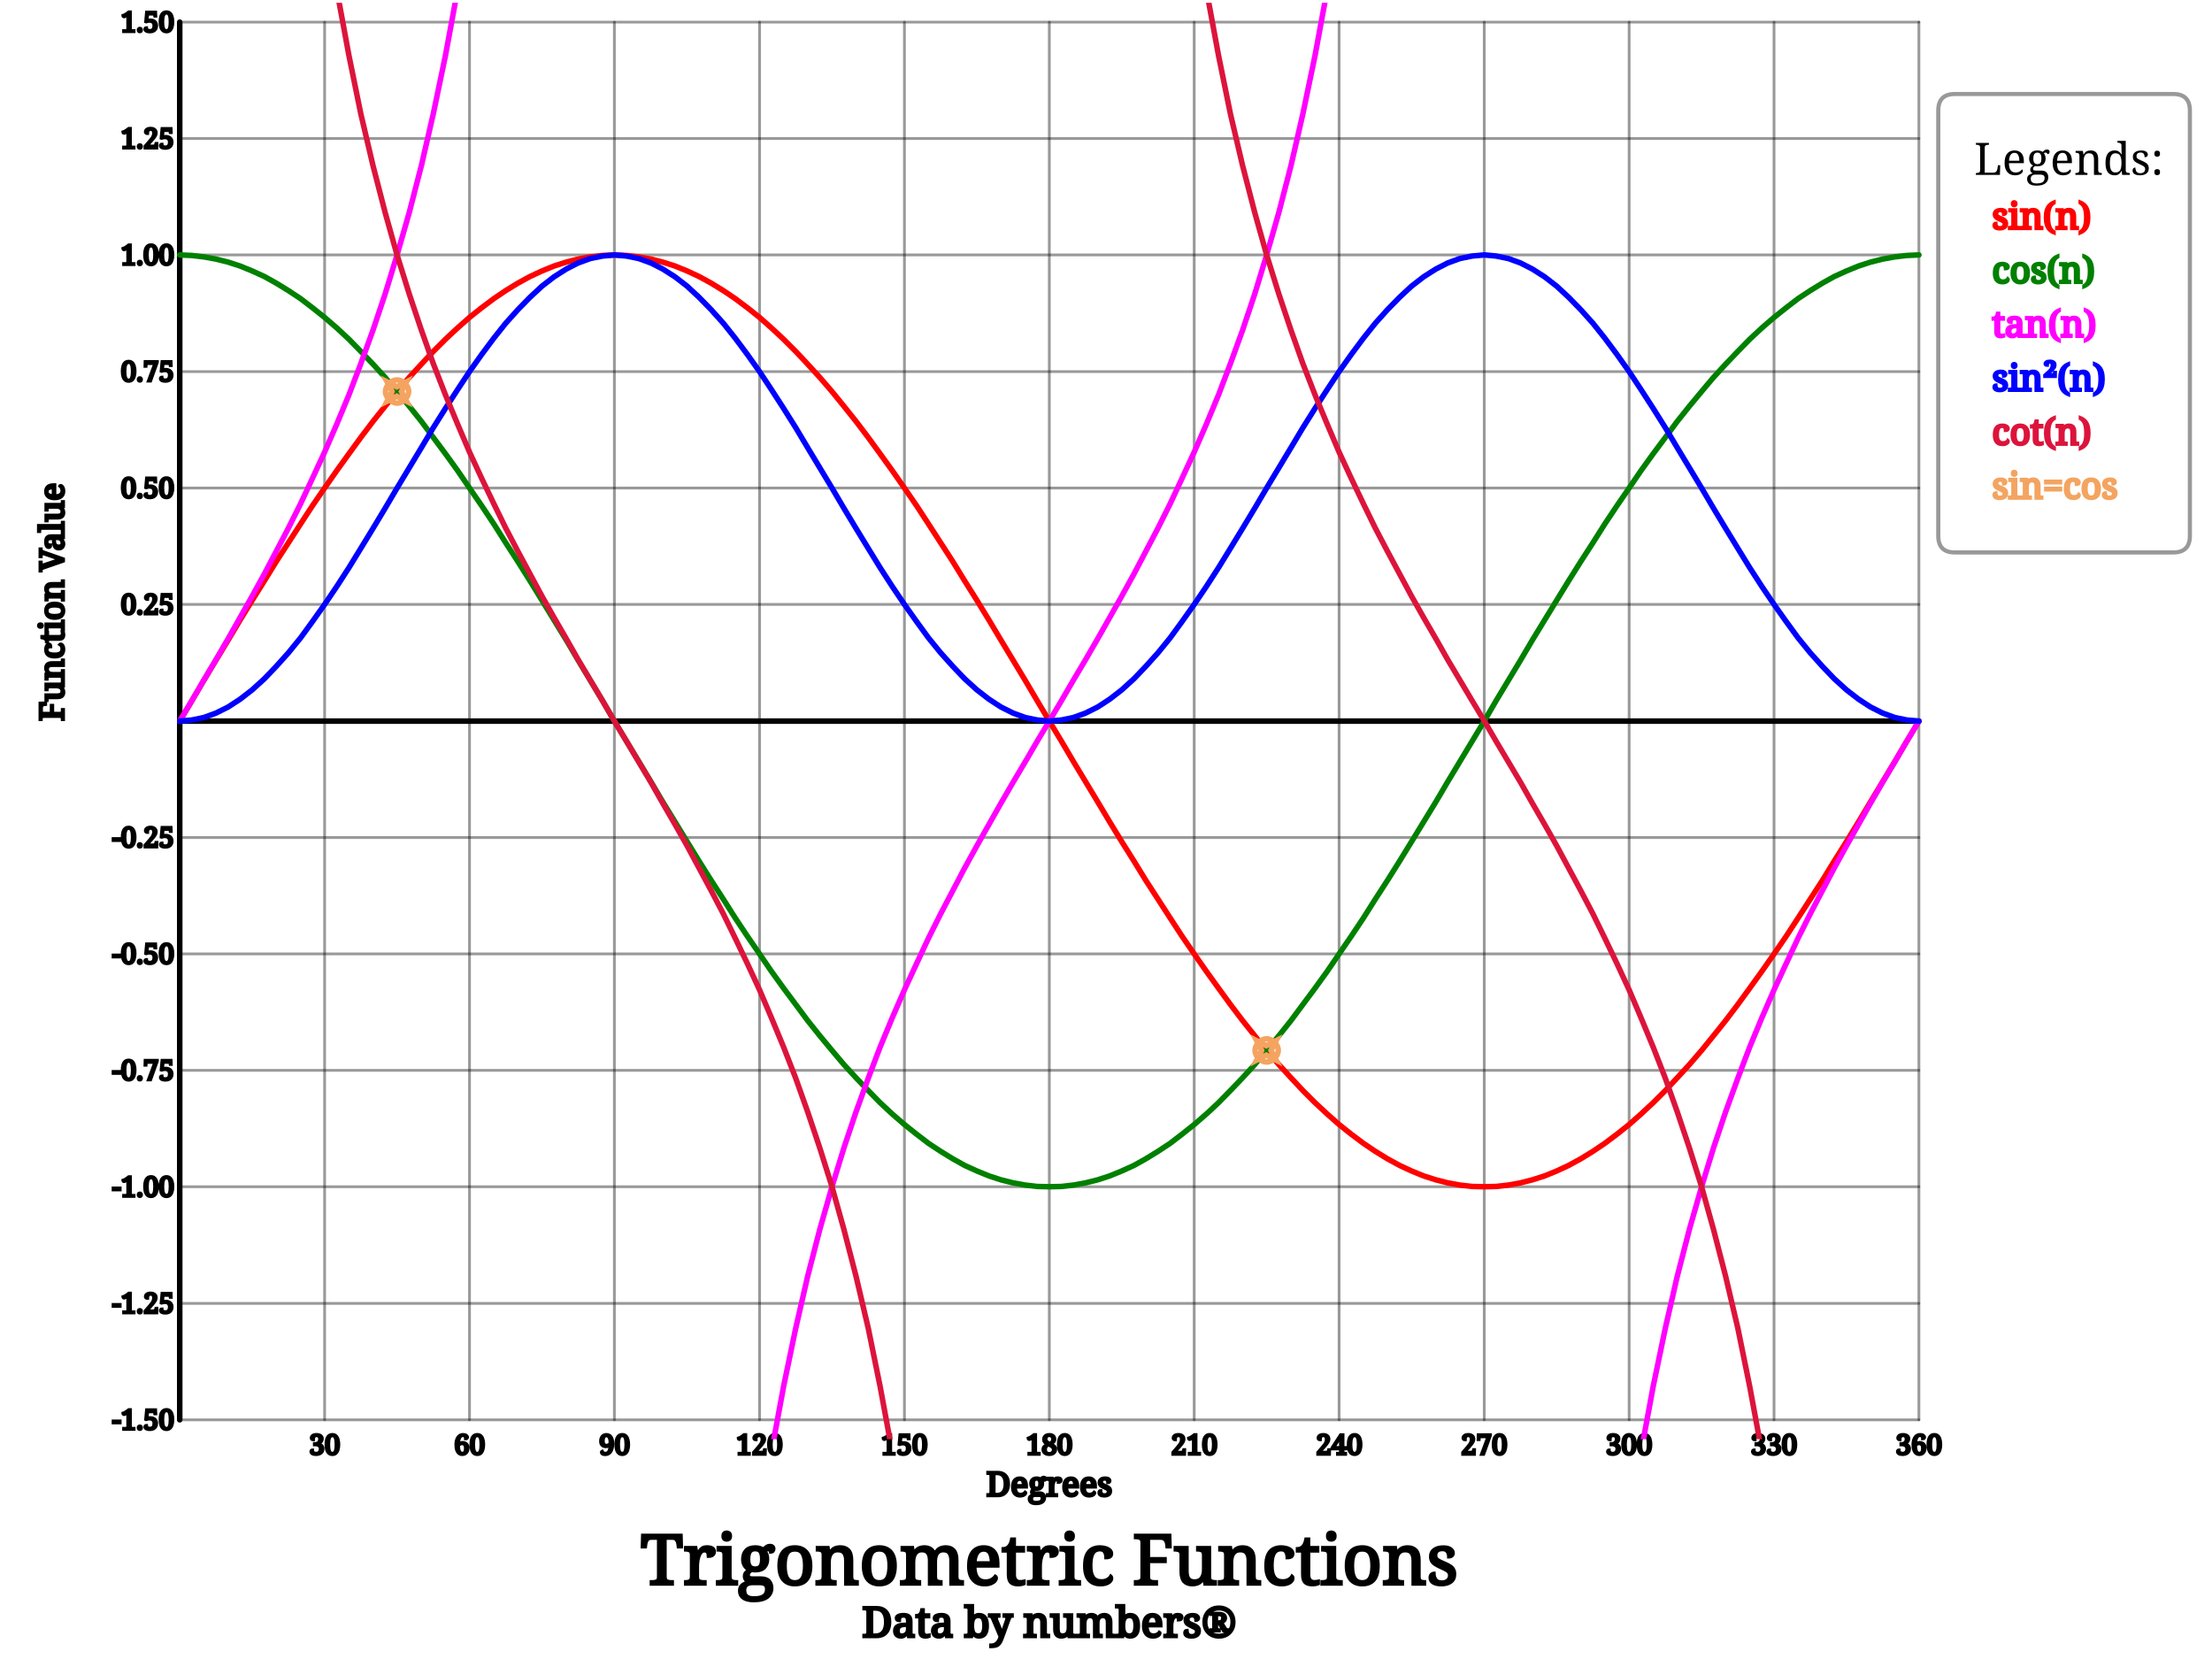
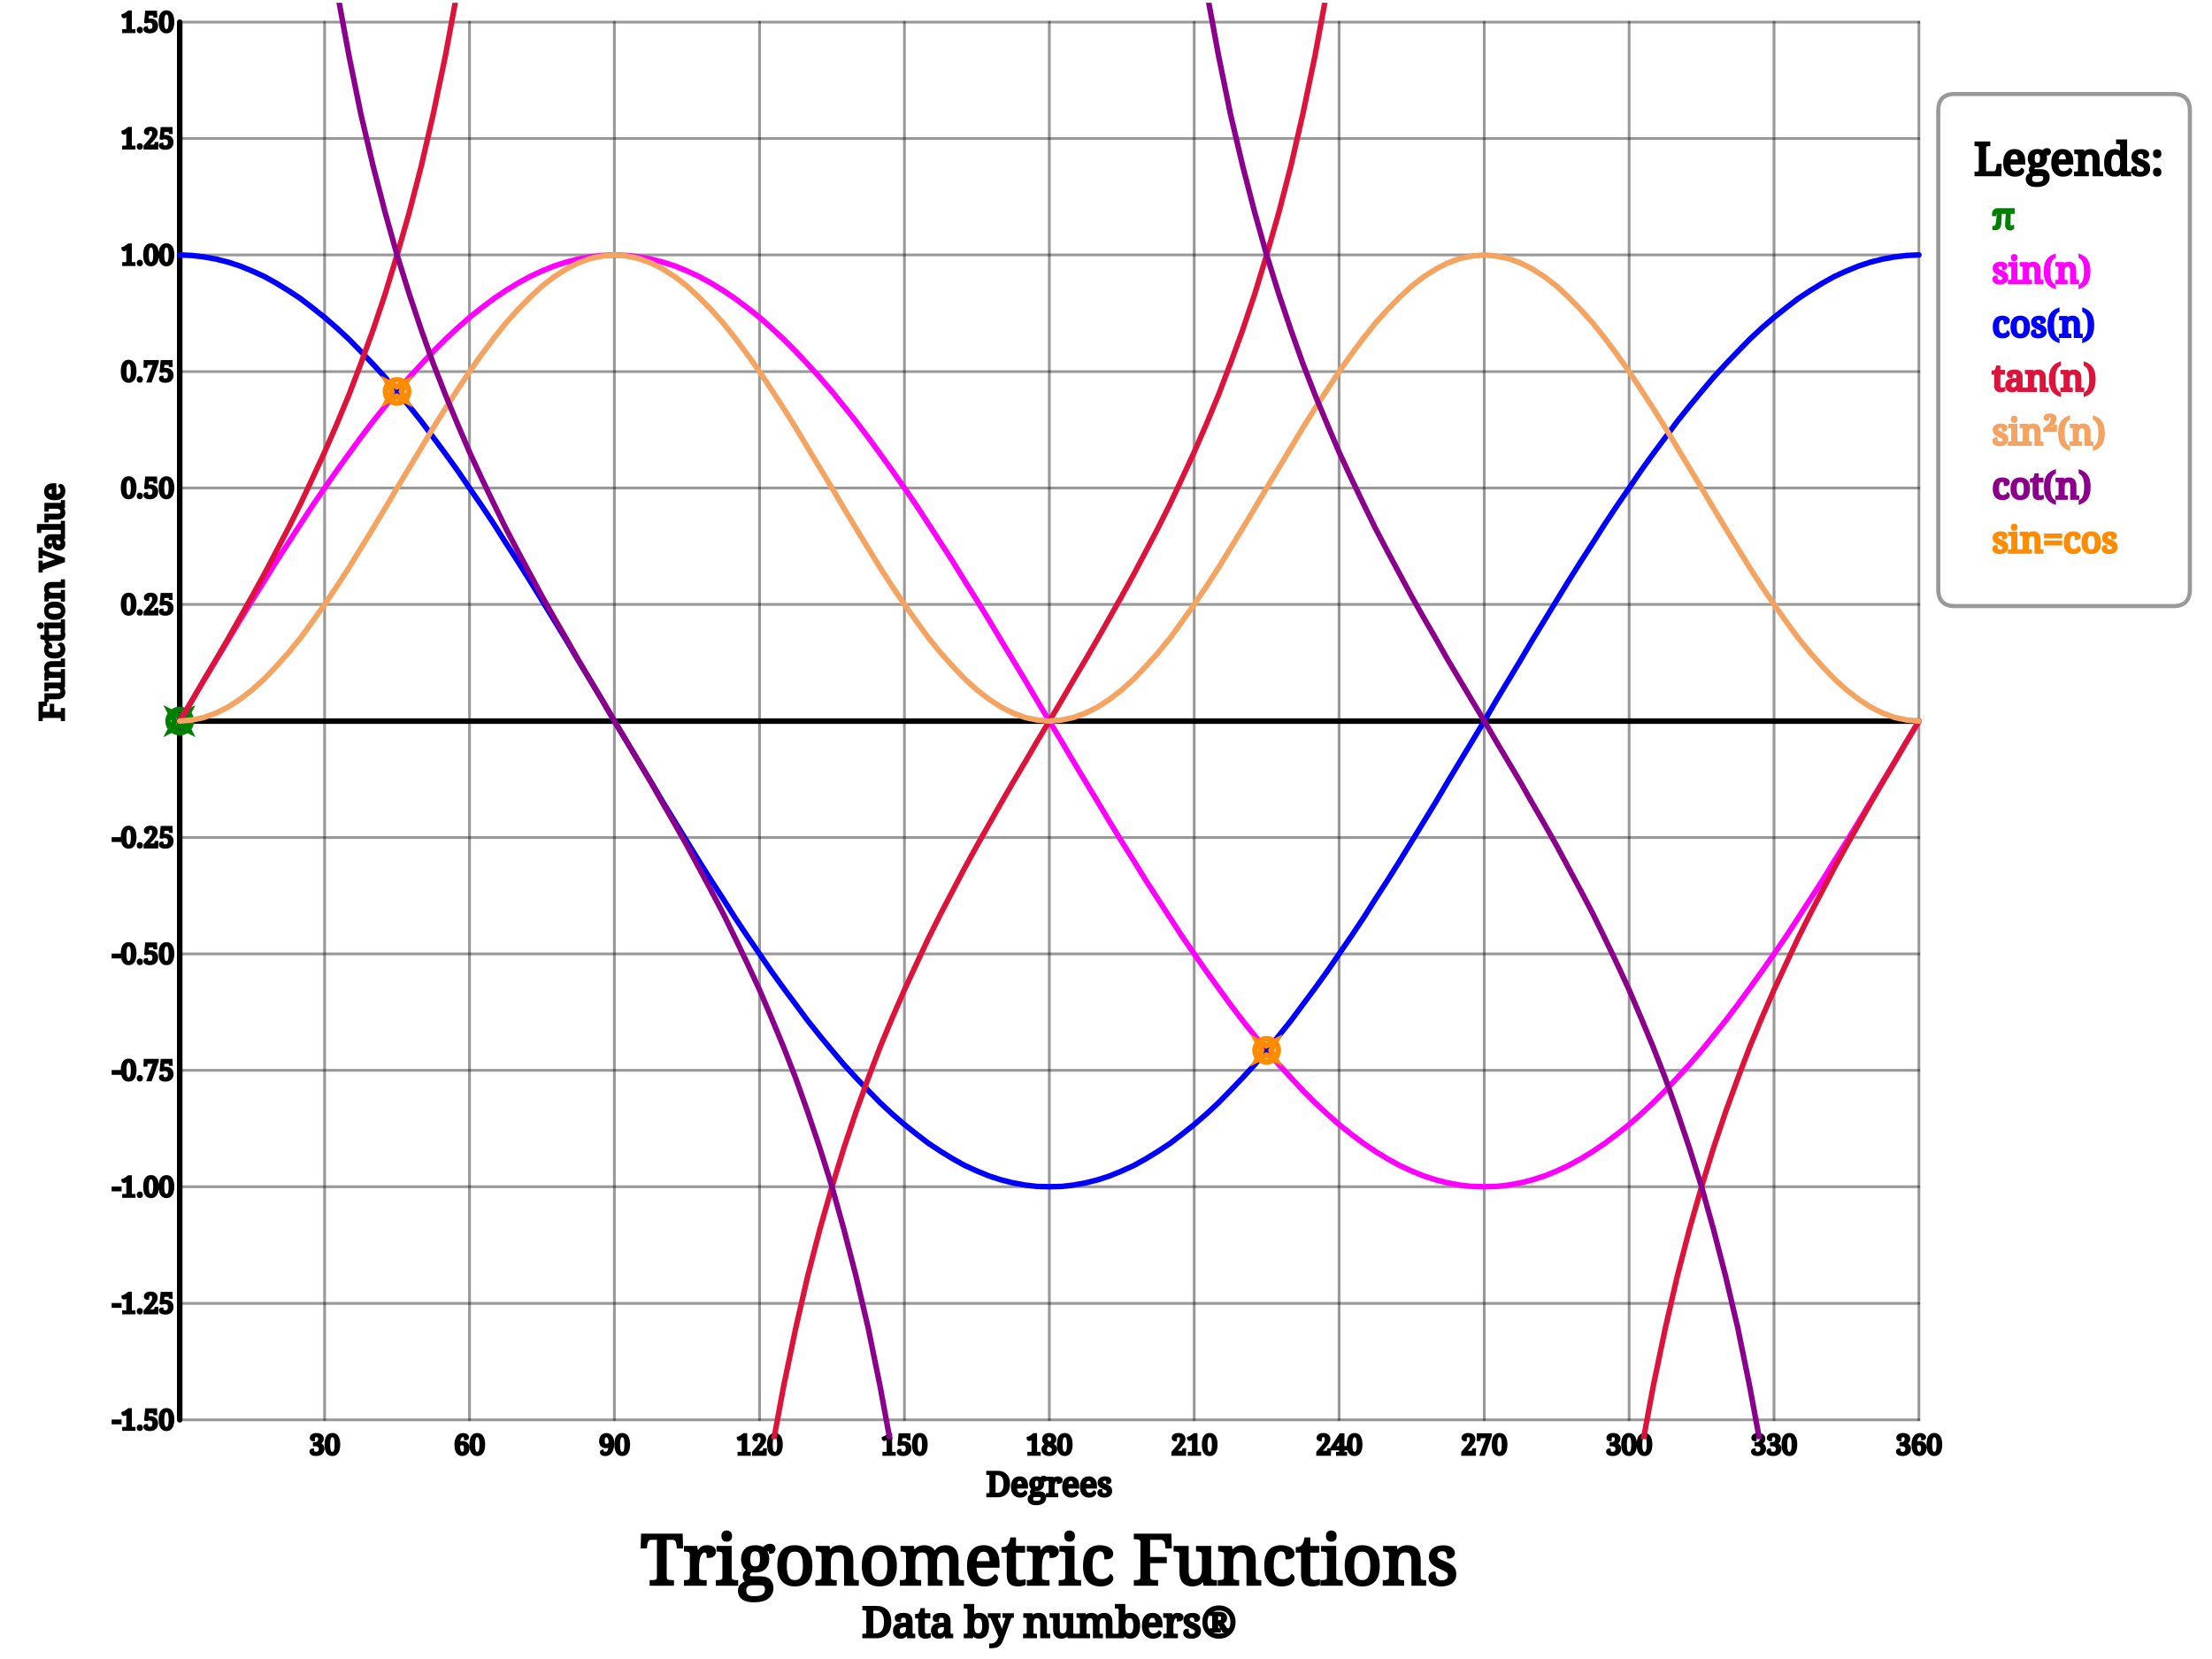
<svg xmlns="http://www.w3.org/2000/svg" id="svg-ex5" width="800" height="600">
  <defs>
    <clipPath id="plotable">
      <rect x="58.0" y="1.0" width="643.0" height="519.5" rx="0.0" />
    </clipPath>
  </defs>
  <style>
- svg#svg-ex5 { background-color: #ffedcc }
+ svg#svg-ex5 { background-color: rgba(255,237,204,1.000) }
#svg-ex5 path.lightBG { fill: rgba(220,220,220,0.667) }
#svg-ex5 path.midBG { fill: rgba(120,120,120,0.667) }
#svg-ex5 path.darkBG { fill: rgba(35,35,35,0.667) }
#svg-ex5 g.plotarea { opacity: 1.0 }
#svg-ex5 g.plotarea path:hover { stroke-width: 5.0 }
#svg-ex5 path { stroke-width: 2.0; fill: none; stroke-linecap: round }
#svg-ex5 path.black { stroke: black }
#svg-ex5 path.black.fill { fill: black; stroke: black }
#svg-ex5 path.axes { stroke: rgba(0,0,0,1.000) }
#svg-ex5 path.xlabel, #svg-ex5 path.ylabel { stroke: rgba(0,0,0,0.400); stroke-width: 1 }
#svg-ex5 path.ylabel { stroke: rgba(0,0,0,0.400); stroke-width: 1 }
#svg-ex5 text { font-family: serif }
#svg-ex5 text.draft { fill: none; stroke: rgba(0,0,0,1.000); font-family: sans-serif; font-size: 200.0px; text-anchor: middle; dominant-baseline: middle }
#svg-ex5 text.legend { fill: rgba(0,0,0,1.000); stroke: rgba(0,0,0,1.000);  font-size: 13.0px; text-anchor: start;  }
- #svg-ex5 text.legendheadline { fill: ; stroke: ;  font-size: 16.2px; text-anchor: start;  }
- #svg-ex5 text.pielabel { fill: rgba(0,0,0,1.000); stroke: rgba(0,0,0,1.000);  font-size: 10.0px; text-anchor: ;  }
- #svg-ex5 text.pielabel.start { fill: rgba(0,0,0,1.000); stroke: rgba(0,0,0,1.000);  font-size: 10.0px; text-anchor: start;  }
- #svg-ex5 text.pielabel.middle { fill: rgba(0,0,0,1.000); stroke: rgba(0,0,0,1.000);  font-size: 10.0px; text-anchor: middle;  }
- #svg-ex5 text.pielabel.end { fill: rgba(0,0,0,1.000); stroke: rgba(0,0,0,1.000);  font-size: 10.0px; text-anchor: end;  }
+ #svg-ex5 text.legendheadline { fill: rgba(0,0,0,1.000); stroke: rgba(0,0,0,1.000);  font-size: 16.2px; text-anchor: start;  }
+ #svg-ex5 text.pielabel { fill: rgba(0,0,0,0.753); stroke: rgba(0,0,0,0.753);  font-size: 10.0px; text-anchor: ;  }
+ #svg-ex5 text.pielabel.start { fill: rgba(0,0,0,0.753); stroke: rgba(0,0,0,0.753);  font-size: 10.0px; text-anchor: start;  }
+ #svg-ex5 text.pielabel.middle { fill: rgba(0,0,0,0.753); stroke: rgba(0,0,0,0.753);  font-size: 10.0px; text-anchor: middle;  }
+ #svg-ex5 text.pielabel.end { fill: rgba(0,0,0,0.753); stroke: rgba(0,0,0,0.753);  font-size: 10.0px; text-anchor: end;  }
#svg-ex5 text.pielegend { fill: rgba(0,0,0,1.000); stroke: rgba(0,0,0,1.000);  font-size: 20.0px; text-anchor: middle;  }
#svg-ex5 text.piesublegend { fill: rgba(0,0,0,1.000); stroke: rgba(0,0,0,1.000);  font-size: 12.5px; text-anchor: middle;  }
#svg-ex5 text.subtitle { fill: rgba(0,0,0,1.000); stroke: rgba(0,0,0,1.000);  font-size: 15.0px; text-anchor: middle;  }
#svg-ex5 text.title { fill: rgba(0,0,0,1.000); stroke: rgba(0,0,0,1.000);  font-size: 25.0px; text-anchor: middle;  }
#svg-ex5 text.xlabel { fill: rgba(0,0,0,1.000); stroke: rgba(0,0,0,1.000);  font-size: 10.0px; text-anchor: middle;  }
#svg-ex5 text.xtags { fill: rgba(0,0,0,1.000); stroke: rgba(0,0,0,1.000);  font-size: 12.0px; text-anchor: middle;  }
#svg-ex5 text.xtitle { fill: rgba(0,0,0,1.000); stroke: rgba(0,0,0,1.000);  font-size: 12.0px; text-anchor: middle;  }
#svg-ex5 text.ylabel { fill: rgba(0,0,0,1.000); stroke: rgba(0,0,0,1.000);  font-size: 10.0px; text-anchor: end; dominant-baseline: middle }
#svg-ex5 text.ytitle { fill: rgba(0,0,0,1.000); stroke: rgba(0,0,0,1.000);  font-size: 12.0px; text-anchor: start;  }
- #svg-ex5 path.plot03 { stroke: #ff0000 }
- #svg-ex5 text.plot03, #svg-ex5 rect.plot03 { font-size: 13.0px; fill: #ff0000; stroke: #ff0000 }
- #svg-ex5 path.plot03.fill { stroke: none; fill: #ff0000; fill-opacity: 0.75 }
- #svg-ex5 path.plot04 { stroke: #008000 }
- #svg-ex5 text.plot04, #svg-ex5 rect.plot04 { font-size: 13.0px; fill: #008000; stroke: #008000 }
- #svg-ex5 path.plot04.fill { stroke: none; fill: #008000; fill-opacity: 0.75 }
- #svg-ex5 path.plot05 { stroke: #ff00ff }
- #svg-ex5 text.plot05, #svg-ex5 rect.plot05 { font-size: 13.0px; fill: #ff00ff; stroke: #ff00ff }
- #svg-ex5 path.plot05.fill { stroke: none; fill: #ff00ff; fill-opacity: 0.75 }
- #svg-ex5 path.plot06 { stroke: #0000ff }
- #svg-ex5 text.plot06, #svg-ex5 rect.plot06 { font-size: 13.0px; fill: #0000ff; stroke: #0000ff }
- #svg-ex5 path.plot06.fill { stroke: none; fill: #0000ff; fill-opacity: 0.75 }
- #svg-ex5 path.plot07 { stroke: #dc143c }
- #svg-ex5 text.plot07, #svg-ex5 rect.plot07 { font-size: 13.0px; fill: #dc143c; stroke: #dc143c }
- #svg-ex5 path.plot07.fill { stroke: none; fill: #dc143c; fill-opacity: 0.75 }
- #svg-ex5 path.plot08 { stroke: #f4a460 }
- #svg-ex5 text.plot08, #svg-ex5 rect.plot08 { font-size: 13.0px; fill: #f4a460; stroke: #f4a460 }
- #svg-ex5 path.plot08.fill { stroke: none; fill: #f4a460; fill-opacity: 0.75 }
+ #svg-ex5 path.plot01 { stroke: rgba(255,0,0,1.000) }
+ #svg-ex5 text.plot01, #svg-ex5 rect.plot01 { font-size: 13.0px; fill: rgba(255,0,0,1.000); stroke: rgba(255,0,0,1.000) }
+ #svg-ex5 path.plot01.fill { stroke: none; fill: rgba(255,0,0,1.000); fill-opacity: 0.75 }
+ #svg-ex5 path.plot02 { stroke: rgba(0,128,0,1.000) }
+ #svg-ex5 text.plot02, #svg-ex5 rect.plot02 { font-size: 13.0px; fill: rgba(0,128,0,1.000); stroke: rgba(0,128,0,1.000) }
+ #svg-ex5 path.plot02.fill { stroke: none; fill: rgba(0,128,0,1.000); fill-opacity: 0.75 }
+ #svg-ex5 path.plot03 { stroke: rgba(255,0,255,1.000) }
+ #svg-ex5 text.plot03, #svg-ex5 rect.plot03 { font-size: 13.0px; fill: rgba(255,0,255,1.000); stroke: rgba(255,0,255,1.000) }
+ #svg-ex5 path.plot03.fill { stroke: none; fill: rgba(255,0,255,1.000); fill-opacity: 0.75 }
+ #svg-ex5 path.plot04 { stroke: rgba(0,0,255,1.000) }
+ #svg-ex5 text.plot04, #svg-ex5 rect.plot04 { font-size: 13.0px; fill: rgba(0,0,255,1.000); stroke: rgba(0,0,255,1.000) }
+ #svg-ex5 path.plot04.fill { stroke: none; fill: rgba(0,0,255,1.000); fill-opacity: 0.75 }
+ #svg-ex5 path.plot05 { stroke: rgba(220,20,60,1.000) }
+ #svg-ex5 text.plot05, #svg-ex5 rect.plot05 { font-size: 13.0px; fill: rgba(220,20,60,1.000); stroke: rgba(220,20,60,1.000) }
+ #svg-ex5 path.plot05.fill { stroke: none; fill: rgba(220,20,60,1.000); fill-opacity: 0.75 }
+ #svg-ex5 path.plot06 { stroke: rgba(244,164,96,1.000) }
+ #svg-ex5 text.plot06, #svg-ex5 rect.plot06 { font-size: 13.0px; fill: rgba(244,164,96,1.000); stroke: rgba(244,164,96,1.000) }
+ #svg-ex5 path.plot06.fill { stroke: none; fill: rgba(244,164,96,1.000); fill-opacity: 0.75 }
+ #svg-ex5 path.plot07 { stroke: rgba(139,0,139,1.000) }
+ #svg-ex5 text.plot07, #svg-ex5 rect.plot07 { font-size: 13.0px; fill: rgba(139,0,139,1.000); stroke: rgba(139,0,139,1.000) }
+ #svg-ex5 path.plot07.fill { stroke: none; fill: rgba(139,0,139,1.000); fill-opacity: 0.75 }
+ #svg-ex5 path.plot08 { stroke: rgba(255,140,0,1.000) }
+ #svg-ex5 text.plot08, #svg-ex5 rect.plot08 { font-size: 13.0px; fill: rgba(255,140,0,1.000); stroke: rgba(255,140,0,1.000) }
+ #svg-ex5 path.plot08.fill { stroke: none; fill: rgba(255,140,0,1.000); fill-opacity: 0.75 }
#svg-ex5 path.legend { stroke: rgba(0,0,0,0.400); stroke-width: 1.5 }
</style>
  <text x="117.42" y="526.00" class="xlabel">30</text>
  <text x="169.83" y="526.00" class="xlabel">60</text>
  <text x="222.25" y="526.00" class="xlabel">90</text>
  <text x="274.67" y="526.00" class="xlabel">120</text>
  <text x="327.08" y="526.00" class="xlabel">150</text>
  <text x="379.50" y="526.00" class="xlabel">180</text>
  <text x="431.92" y="526.00" class="xlabel">210</text>
  <text x="484.33" y="526.00" class="xlabel">240</text>
  <text x="536.75" y="526.00" class="xlabel">270</text>
  <text x="589.17" y="526.00" class="xlabel">300</text>
  <text x="641.58" y="526.00" class="xlabel">330</text>
  <text x="694.00" y="526.00" class="xlabel">360</text>
  <path class="xlabel" d=" M 117.4,513.5 V 8.0 M 169.8,513.5 V 8.0 M 222.2,513.5 V 8.0 M 274.7,513.5 V 8.0 M 327.1,513.5 V 8.0 M 379.5,513.5 V 8.0 M 431.9,513.5 V 8.0 M 484.3,513.5 V 8.0 M 536.8,513.5 V 8.0 M 589.2,513.5 V 8.0 M 641.6,513.5 V 8.0 M 694.0,513.5 V 8.0 " />
  <text x="63.00" y="218.62" class="ylabel">0.25</text>
  <text x="63.00" y="302.88" class="ylabel">-0.25</text>
  <text x="63.00" y="176.50" class="ylabel">0.50</text>
  <text x="63.00" y="345.00" class="ylabel">-0.50</text>
  <text x="63.00" y="134.38" class="ylabel">0.75</text>
  <text x="63.00" y="387.12" class="ylabel">-0.75</text>
  <text x="63.00" y="92.25" class="ylabel">1.00</text>
  <text x="63.00" y="429.25" class="ylabel">-1.00</text>
  <text x="63.00" y="50.12" class="ylabel">1.25</text>
  <text x="63.00" y="471.38" class="ylabel">-1.25</text>
  <text x="63.00" y="8.00" class="ylabel">1.50</text>
  <text x="63.00" y="513.50" class="ylabel">-1.50</text>
  <path class="ylabel" d=" M 65.0,218.6 H 694.0 M 65.0,302.9 H 694.0 M 65.0,176.5 H 694.0 M 65.0,345.0 H 694.0 M 65.0,134.4 H 694.0 M 65.0,387.1 H 694.0 M 65.0,92.2 H 694.0 M 65.0,429.2 H 694.0 M 65.0,50.1 H 694.0 M 65.0,471.4 H 694.0 M 65.0,8.0 H 694.0 M 65.0,513.5 H 694.0 " />
  <path class="axes" d=" M 65.0,260.8 H 694.0 M 65.0,513.5 V 8.0 " />
  <g clip-path="url(#plotable)" class="plotarea">
+     <path class="plot02" d=" M 65.0,260.8 " />
+     <path class="plot02" d=" M 65.0,260.8 m -1.8,0.0 l -1.8,-3.5 l 3.5,1.8 l 3.5,-1.8 l -1.8,3.5 l 1.8,3.5 l -3.5,-1.8 l -3.5,1.8 l 1.8,-3.5 m 1.8,0.0 m 4.2,0.0  a 4.2,4.2 0,0,0 -7.6,-2.5  a 4.2,4.2 0,0,0 4.6,6.5  a 4.2,4.2 0,0,0 2.9,-4.9 m -4.2,0.0 " />
    <path class="plot03" d=" M 65.0,260.8 L 69.4,253.4 L 73.7,246.1 L 78.1,238.8 L 82.5,231.5 L 86.8,224.3 L 91.2,217.1 L 95.6,210.1 L 99.9,203.1 L 104.3,196.3 L 108.7,189.5 L 113.0,182.9 L 117.4,176.5 L 121.8,170.2 L 126.2,164.1 L 130.5,158.2 L 134.9,152.4 L 139.3,146.9 L 143.6,141.6 L 148.0,136.5 L 152.4,131.7 L 156.7,127.1 L 161.1,122.7 L 165.5,118.6 L 169.8,114.8 L 174.2,111.3 L 178.6,108.0 L 182.9,105.1 L 187.3,102.4 L 191.7,100.0 L 196.0,98.0 L 200.4,96.2 L 204.8,94.8 L 209.1,93.7 L 213.5,92.9 L 217.9,92.4 L 222.2,92.2 L 226.6,92.4 L 231.0,92.9 L 235.4,93.7 L 239.7,94.8 L 244.1,96.2 L 248.5,98.0 L 252.8,100.0 L 257.2,102.4 L 261.6,105.1 L 265.9,108.0 L 270.3,111.3 L 274.7,114.8 L 279.0,118.6 L 283.4,122.7 L 287.8,127.1 L 292.1,131.7 L 296.5,136.5 L 300.9,141.6 L 305.2,146.9 L 309.6,152.4 L 314.0,158.2 L 318.3,164.1 L 322.7,170.2 L 327.1,176.5 L 331.5,182.9 L 335.8,189.5 L 340.2,196.3 L 344.6,203.1 L 348.9,210.1 L 353.3,217.1 L 357.7,224.3 L 362.0,231.5 L 366.4,238.8 L 370.8,246.1 L 375.1,253.4 L 379.5,260.8 L 383.9,268.1 L 388.2,275.4 L 392.6,282.7 L 397.0,290.0 L 401.3,297.2 L 405.7,304.4 L 410.1,311.4 L 414.4,318.4 L 418.8,325.2 L 423.2,332.0 L 427.5,338.6 L 431.9,345.0 L 436.3,351.3 L 440.7,357.4 L 445.0,363.3 L 449.4,369.1 L 453.8,374.6 L 458.1,379.9 L 462.5,385.0 L 466.9,389.8 L 471.2,394.4 L 475.6,398.8 L 480.0,402.9 L 484.3,406.7 L 488.7,410.2 L 493.1,413.5 L 497.4,416.4 L 501.8,419.1 L 506.2,421.5 L 510.5,423.5 L 514.9,425.3 L 519.3,426.7 L 523.6,427.8 L 528.0,428.6 L 532.4,429.1 L 536.8,429.2 L 541.1,429.1 L 545.5,428.6 L 549.9,427.8 L 554.2,426.7 L 558.6,425.3 L 563.0,423.5 L 567.3,421.5 L 571.7,419.1 L 576.1,416.4 L 580.4,413.5 L 584.8,410.2 L 589.2,406.7 L 593.5,402.9 L 597.9,398.8 L 602.3,394.4 L 606.6,389.8 L 611.0,385.0 L 615.4,379.9 L 619.7,374.6 L 624.1,369.1 L 628.5,363.3 L 632.8,357.4 L 637.2,351.3 L 641.6,345.0 L 646.0,338.6 L 650.3,332.0 L 654.7,325.2 L 659.1,318.4 L 663.4,311.4 L 667.8,304.4 L 672.2,297.2 L 676.5,290.0 L 680.9,282.7 L 685.3,275.4 L 689.6,268.1 L 694.0,260.8 " />
    <path class="plot03" d="  " />
    <path class="plot04" d=" M 65.0,92.2 L 69.4,92.4 L 73.7,92.9 L 78.1,93.7 L 82.5,94.8 L 86.8,96.2 L 91.2,98.0 L 95.6,100.0 L 99.9,102.4 L 104.3,105.1 L 108.7,108.0 L 113.0,111.3 L 117.4,114.8 L 121.8,118.6 L 126.2,122.7 L 130.5,127.1 L 134.9,131.7 L 139.3,136.5 L 143.6,141.6 L 148.0,146.9 L 152.4,152.4 L 156.7,158.2 L 161.1,164.1 L 165.5,170.2 L 169.8,176.5 L 174.2,182.9 L 178.6,189.5 L 182.9,196.3 L 187.3,203.1 L 191.7,210.1 L 196.0,217.1 L 200.4,224.3 L 204.8,231.5 L 209.1,238.8 L 213.5,246.1 L 217.9,253.4 L 222.2,260.8 L 226.6,268.1 L 231.0,275.4 L 235.4,282.7 L 239.7,290.0 L 244.1,297.2 L 248.5,304.4 L 252.8,311.4 L 257.2,318.4 L 261.6,325.2 L 265.9,332.0 L 270.3,338.6 L 274.7,345.0 L 279.0,351.3 L 283.4,357.4 L 287.8,363.3 L 292.1,369.1 L 296.5,374.6 L 300.9,379.9 L 305.2,385.0 L 309.6,389.8 L 314.0,394.4 L 318.3,398.8 L 322.7,402.9 L 327.1,406.7 L 331.5,410.2 L 335.8,413.5 L 340.2,416.4 L 344.6,419.1 L 348.9,421.5 L 353.3,423.5 L 357.7,425.3 L 362.0,426.7 L 366.4,427.8 L 370.8,428.6 L 375.1,429.1 L 379.5,429.2 L 383.9,429.1 L 388.2,428.6 L 392.6,427.8 L 397.0,426.7 L 401.3,425.3 L 405.7,423.5 L 410.1,421.5 L 414.4,419.1 L 418.8,416.4 L 423.2,413.5 L 427.5,410.2 L 431.9,406.7 L 436.3,402.9 L 440.7,398.8 L 445.0,394.4 L 449.4,389.8 L 453.8,385.0 L 458.1,379.9 L 462.5,374.6 L 466.9,369.1 L 471.2,363.3 L 475.6,357.4 L 480.0,351.3 L 484.3,345.0 L 488.7,338.6 L 493.1,332.0 L 497.4,325.2 L 501.8,318.4 L 506.2,311.4 L 510.5,304.4 L 514.9,297.2 L 519.3,290.0 L 523.6,282.7 L 528.0,275.4 L 532.4,268.1 L 536.8,260.8 L 541.1,253.4 L 545.5,246.1 L 549.9,238.8 L 554.2,231.5 L 558.6,224.3 L 563.0,217.1 L 567.3,210.1 L 571.7,203.1 L 576.1,196.3 L 580.4,189.5 L 584.8,182.9 L 589.2,176.5 L 593.5,170.2 L 597.9,164.1 L 602.3,158.2 L 606.6,152.4 L 611.0,146.9 L 615.4,141.6 L 619.7,136.5 L 624.1,131.7 L 628.5,127.1 L 632.8,122.7 L 637.2,118.6 L 641.6,114.8 L 646.0,111.3 L 650.3,108.0 L 654.7,105.1 L 659.1,102.4 L 663.4,100.0 L 667.8,98.0 L 672.2,96.2 L 676.5,94.8 L 680.9,93.7 L 685.3,92.9 L 689.6,92.4 L 694.0,92.2 " />
    <path class="plot04" d="  " />
    <path class="plot05" d=" M 65.0,260.8 L 69.4,253.4 L 73.7,246.0 L 78.1,238.6 L 82.5,231.0 L 86.8,223.4 L 91.2,215.6 L 95.6,207.6 L 99.9,199.4 L 104.3,191.0 L 108.7,182.2 L 113.0,173.0 L 117.4,163.5 L 121.8,153.4 L 126.2,142.8 L 130.5,131.5 L 134.9,119.4 L 139.3,106.3 L 143.6,92.2 L 148.0,76.9 L 152.4,59.9 L 156.7,41.2 L 161.1,20.1 L 165.5,-3.7 L 169.8,-31.1 L 174.2,-62.9 L 178.6,-100.6 L 182.9,-146.0 L 187.3,-202.2 L 191.7,-273.7 L 196.0,-300.0 L 200.4,-300.0 M 204.8,-300.0 M 209.1,-300.0 M 213.5,-300.0 M 217.9,-300.0 M 222.2,-300.0 M 226.6,900.0 M 231.0,900.0 M 235.4,900.0 M 239.7,900.0 M 244.1,900.0 L 248.5,889.6 L 252.8,795.2 L 257.2,723.7 L 261.6,667.5 L 265.9,622.1 L 270.3,584.4 L 274.7,552.6 L 279.0,525.2 L 283.4,501.4 L 287.8,480.3 L 292.1,461.6 L 296.5,444.6 L 300.9,429.2 L 305.2,415.2 L 309.6,402.1 L 314.0,390.0 L 318.3,378.7 L 322.7,368.1 L 327.1,358.0 L 331.5,348.5 L 335.8,339.3 L 340.2,330.5 L 344.6,322.1 L 348.9,313.9 L 353.3,305.9 L 357.7,298.1 L 362.0,290.5 L 366.4,282.9 L 370.8,275.5 L 375.1,268.1 L 379.5,260.8 L 383.9,253.4 L 388.2,246.0 L 392.6,238.6 L 397.0,231.0 L 401.3,223.4 L 405.7,215.6 L 410.1,207.6 L 414.4,199.4 L 418.8,191.0 L 423.2,182.2 L 427.5,173.0 L 431.9,163.5 L 436.3,153.4 L 440.7,142.8 L 445.0,131.5 L 449.4,119.4 L 453.8,106.3 L 458.1,92.2 L 462.5,76.9 L 466.9,59.9 L 471.2,41.2 L 475.6,20.1 L 480.0,-3.7 L 484.3,-31.1 L 488.7,-62.9 L 493.1,-100.6 L 497.4,-146.0 L 501.8,-202.2 L 506.2,-273.7 L 510.5,-300.0 L 514.9,-300.0 M 519.3,-300.0 M 523.6,-300.0 M 528.0,-300.0 M 532.4,-300.0 M 536.8,-300.0 M 541.1,900.0 M 545.5,900.0 M 549.9,900.0 M 554.2,900.0 M 558.6,900.0 L 563.0,889.6 L 567.3,795.2 L 571.7,723.7 L 576.1,667.5 L 580.4,622.1 L 584.8,584.4 L 589.2,552.6 L 593.5,525.2 L 597.9,501.4 L 602.3,480.3 L 606.6,461.6 L 611.0,444.6 L 615.4,429.2 L 619.7,415.2 L 624.1,402.1 L 628.5,390.0 L 632.8,378.7 L 637.2,368.1 L 641.6,358.0 L 646.0,348.5 L 650.3,339.3 L 654.7,330.5 L 659.1,322.1 L 663.4,313.9 L 667.8,305.9 L 672.2,298.1 L 676.5,290.5 L 680.9,282.9 L 685.3,275.5 L 689.6,268.1 L 694.0,260.8 " />
    <path class="plot05" d="  " />
    <path class="plot06" d=" M 65.0,260.8 L 69.4,260.4 L 73.7,259.5 L 78.1,257.9 L 82.5,255.7 L 86.8,252.9 L 91.2,249.5 L 95.6,245.5 L 99.9,241.0 L 104.3,236.1 L 108.7,230.7 L 113.0,224.8 L 117.4,218.6 L 121.8,212.1 L 126.2,205.3 L 130.5,198.3 L 134.9,191.1 L 139.3,183.8 L 143.6,176.5 L 148.0,169.2 L 152.4,161.9 L 156.7,154.7 L 161.1,147.7 L 165.5,140.9 L 169.8,134.4 L 174.2,128.2 L 178.6,122.3 L 182.9,116.9 L 187.3,112.0 L 191.7,107.5 L 196.0,103.5 L 200.4,100.1 L 204.8,97.3 L 209.1,95.1 L 213.5,93.5 L 217.9,92.6 L 222.2,92.2 L 226.6,92.6 L 231.0,93.5 L 235.4,95.1 L 239.7,97.3 L 244.1,100.1 L 248.5,103.5 L 252.8,107.5 L 257.2,112.0 L 261.6,116.9 L 265.9,122.3 L 270.3,128.2 L 274.7,134.4 L 279.0,140.9 L 283.4,147.7 L 287.8,154.7 L 292.1,161.9 L 296.5,169.2 L 300.9,176.5 L 305.2,183.8 L 309.6,191.1 L 314.0,198.3 L 318.3,205.3 L 322.7,212.1 L 327.1,218.6 L 331.5,224.8 L 335.8,230.7 L 340.2,236.1 L 344.6,241.0 L 348.9,245.5 L 353.3,249.5 L 357.7,252.9 L 362.0,255.7 L 366.4,257.9 L 370.8,259.5 L 375.1,260.4 L 379.5,260.8 L 383.9,260.4 L 388.2,259.5 L 392.6,257.9 L 397.0,255.7 L 401.3,252.9 L 405.7,249.5 L 410.1,245.5 L 414.4,241.0 L 418.8,236.1 L 423.2,230.7 L 427.5,224.8 L 431.9,218.6 L 436.3,212.1 L 440.7,205.3 L 445.0,198.3 L 449.4,191.1 L 453.8,183.8 L 458.1,176.5 L 462.5,169.2 L 466.9,161.9 L 471.2,154.7 L 475.6,147.7 L 480.0,140.9 L 484.3,134.4 L 488.7,128.2 L 493.1,122.3 L 497.4,116.9 L 501.8,112.0 L 506.2,107.5 L 510.5,103.5 L 514.9,100.1 L 519.3,97.3 L 523.6,95.1 L 528.0,93.5 L 532.4,92.6 L 536.8,92.2 L 541.1,92.6 L 545.5,93.5 L 549.9,95.1 L 554.2,97.3 L 558.6,100.1 L 563.0,103.5 L 567.3,107.5 L 571.7,112.0 L 576.1,116.9 L 580.4,122.3 L 584.8,128.2 L 589.2,134.4 L 593.5,140.9 L 597.9,147.7 L 602.3,154.7 L 606.6,161.9 L 611.0,169.2 L 615.4,176.5 L 619.7,183.8 L 624.1,191.1 L 628.5,198.3 L 632.8,205.3 L 637.2,212.1 L 641.6,218.6 L 646.0,224.8 L 650.3,230.7 L 654.7,236.1 L 659.1,241.0 L 663.4,245.5 L 667.8,249.5 L 672.2,252.9 L 676.5,255.7 L 680.9,257.9 L 685.3,259.5 L 689.6,260.4 L 694.0,260.8 " />
    <path class="plot06" d="  " />
    <path class="plot07" d=" M 69.4,-300.0 L 73.7,-300.0 L 78.1,-300.0 M 82.5,-300.0 M 86.8,-300.0 M 91.2,-300.0 L 95.6,-273.7 L 99.9,-202.2 L 104.3,-146.0 L 108.7,-100.6 L 113.0,-62.9 L 117.4,-31.1 L 121.8,-3.7 L 126.2,20.1 L 130.5,41.2 L 134.9,59.9 L 139.3,76.9 L 143.6,92.2 L 148.0,106.3 L 152.4,119.4 L 156.7,131.5 L 161.1,142.8 L 165.5,153.4 L 169.8,163.5 L 174.2,173.0 L 178.6,182.2 L 182.9,191.0 L 187.3,199.4 L 191.7,207.6 L 196.0,215.6 L 200.4,223.4 L 204.8,231.0 L 209.1,238.6 L 213.5,246.0 L 217.9,253.4 L 222.2,260.8 L 226.6,268.1 L 231.0,275.5 L 235.4,282.9 L 239.7,290.5 L 244.1,298.1 L 248.5,305.9 L 252.8,313.9 L 257.2,322.1 L 261.6,330.5 L 265.9,339.3 L 270.3,348.5 L 274.7,358.0 L 279.0,368.1 L 283.4,378.7 L 287.8,390.0 L 292.1,402.1 L 296.5,415.2 L 300.9,429.2 L 305.2,444.6 L 309.6,461.6 L 314.0,480.3 L 318.3,501.4 L 322.7,525.2 L 327.1,552.6 L 331.5,584.4 L 335.8,622.1 L 340.2,667.5 L 344.6,723.7 L 348.9,795.2 L 353.3,889.6 L 357.7,900.0 L 362.0,900.0 M 366.4,900.0 M 370.8,900.0 M 375.1,900.0 M 379.5,900.0 M 383.9,-300.0 M 388.2,-300.0 M 392.6,-300.0 M 397.0,-300.0 M 401.3,-300.0 M 405.7,-300.0 L 410.1,-273.7 L 414.4,-202.2 L 418.8,-146.0 L 423.2,-100.6 L 427.5,-62.9 L 431.9,-31.1 L 436.3,-3.7 L 440.7,20.1 L 445.0,41.2 L 449.4,59.9 L 453.8,76.9 L 458.1,92.2 L 462.5,106.3 L 466.9,119.4 L 471.2,131.5 L 475.6,142.8 L 480.0,153.4 L 484.3,163.5 L 488.7,173.0 L 493.1,182.2 L 497.4,191.0 L 501.8,199.4 L 506.2,207.6 L 510.5,215.6 L 514.9,223.4 L 519.3,231.0 L 523.6,238.6 L 528.0,246.0 L 532.4,253.4 L 536.8,260.7 L 541.1,268.1 L 545.5,275.5 L 549.9,282.9 L 554.2,290.5 L 558.6,298.1 L 563.0,305.9 L 567.3,313.9 L 571.7,322.1 L 576.1,330.5 L 580.4,339.3 L 584.8,348.5 L 589.2,358.0 L 593.5,368.1 L 597.9,378.7 L 602.3,390.0 L 606.6,402.1 L 611.0,415.2 L 615.4,429.2 L 619.7,444.6 L 624.1,461.6 L 628.5,480.3 L 632.8,501.4 L 637.2,525.2 L 641.6,552.6 L 646.0,584.4 L 650.3,622.1 L 654.7,667.5 L 659.1,723.7 L 663.4,795.2 L 667.8,889.6 L 672.2,900.0 L 676.5,900.0 M 680.9,900.0 M 685.3,900.0 M 689.6,900.0 M 694.0,900.0 " />
    <path class="plot07" d="  " />
    <path class="plot08 fill" d=" M 143.6,141.6 M 458.1,379.9 " />
-     <path class="plot08" d=" M 143.6,141.6 m -1.8,0.0 l -1.8,-3.5 l 3.5,1.8 l 3.5,-1.8 l -1.8,3.5 l 1.8,3.5 l -3.5,-1.8 l -3.5,1.8 l 1.8,-3.5 m 1.8,0.0 m 0.0,-4.2 c 1.9,0.0 4.2,1.9 4.2,4.2 c 0.0,1.9 -1.9,4.2 -4.2,4.2 c -1.9,0.0 -4.2,-1.9 -4.2,-4.2 c 0.0,-1.9 1.9,-4.2 4.2,-4.2 m 0.0,4.2 M 458.1,379.9 m -1.8,0.0 l -1.8,-3.5 l 3.5,1.8 l 3.5,-1.8 l -1.8,3.5 l 1.8,3.5 l -3.5,-1.8 l -3.5,1.8 l 1.8,-3.5 m 1.8,0.0 m 0.0,-4.2 c 1.9,0.0 4.2,1.9 4.2,4.2 c 0.0,1.9 -1.9,4.2 -4.2,4.2 c -1.9,0.0 -4.2,-1.9 -4.2,-4.2 c 0.0,-1.9 1.9,-4.2 4.2,-4.2 m 0.0,4.2 " />
+     <path class="plot08" d=" M 143.6,141.6 m -1.8,0.0 l -1.8,-3.5 l 3.5,1.8 l 3.5,-1.8 l -1.8,3.5 l 1.8,3.5 l -3.5,-1.8 l -3.5,1.8 l 1.8,-3.5 m 1.8,0.0 m 4.2,0.0  a 4.2,4.2 0,0,0 -7.6,-2.5  a 4.2,4.2 0,0,0 4.6,6.5  a 4.2,4.2 0,0,0 2.9,-4.9 m -4.2,0.0 M 458.1,379.9 m -1.8,0.0 l -1.8,-3.5 l 3.5,1.8 l 3.5,-1.8 l -1.8,3.5 l 1.8,3.5 l -3.5,-1.8 l -3.5,1.8 l 1.8,-3.5 m 1.8,0.0 m 4.2,0.0  a 4.2,4.2 0,0,0 -7.6,-2.5  a 4.2,4.2 0,0,0 4.6,6.5  a 4.2,4.2 0,0,0 2.9,-4.9 m -4.2,0.0 " />
  </g>
  <text x="379.50" y="541.00" class="xtitle">Degrees</text>
  <text x="23.00" y="260.75" class="ytitle" transform="matrix(0.00,-1.00,1.00,0.00,-237.75,283.75)">Function Value</text>
  <text x="714.00" y="63.25" class="legendheadline">Legends:</text>
-   <text x="720.50" y="82.75" class="plot03">sin(n)</text>
-   <text x="720.50" y="102.25" class="plot04">cos(n)</text>
-   <text x="720.50" y="121.75" class="plot05">tan(n)</text>
-   <text x="720.50" y="141.25" class="plot06">sin²(n)</text>
-   <text x="720.50" y="160.75" class="plot07">cot(n)</text>
-   <text x="720.50" y="180.25" class="plot08">sin=cos</text>
-   <path class="legend" d=" M 786.0,34.0 Q 792.0,34.0, 792.0,40.0 L 792.0,193.8 Q 792.0,199.8, 786.0,199.8 L 707.0,199.8 Q 701.0,199.8, 701.0,193.8 L 701.0,40.0 Q 701.0,34.0, 707.0,34.0 Z " />
+   <text x="720.50" y="82.75" class="plot02">π</text>
+   <text x="720.50" y="102.25" class="plot03">sin(n)</text>
+   <text x="720.50" y="121.75" class="plot04">cos(n)</text>
+   <text x="720.50" y="141.25" class="plot05">tan(n)</text>
+   <text x="720.50" y="160.75" class="plot06">sin²(n)</text>
+   <text x="720.50" y="180.25" class="plot07">cot(n)</text>
+   <text x="720.50" y="199.75" class="plot08">sin=cos</text>
+   <path class="legend" d=" M 786.0,34.0 Q 792.0,34.0, 792.0,40.0 L 792.0,213.2 Q 792.0,219.2, 786.0,219.2 L 707.0,219.2 Q 701.0,219.2, 701.0,213.2 L 701.0,40.0 Q 701.0,34.0, 707.0,34.0 Z " />
  <text x="379.50" y="592.00" class="subtitle">Data by numbers®</text>
  <text x="379.50" y="573.00" class="title">Trigonometric Functions</text>
</svg>
